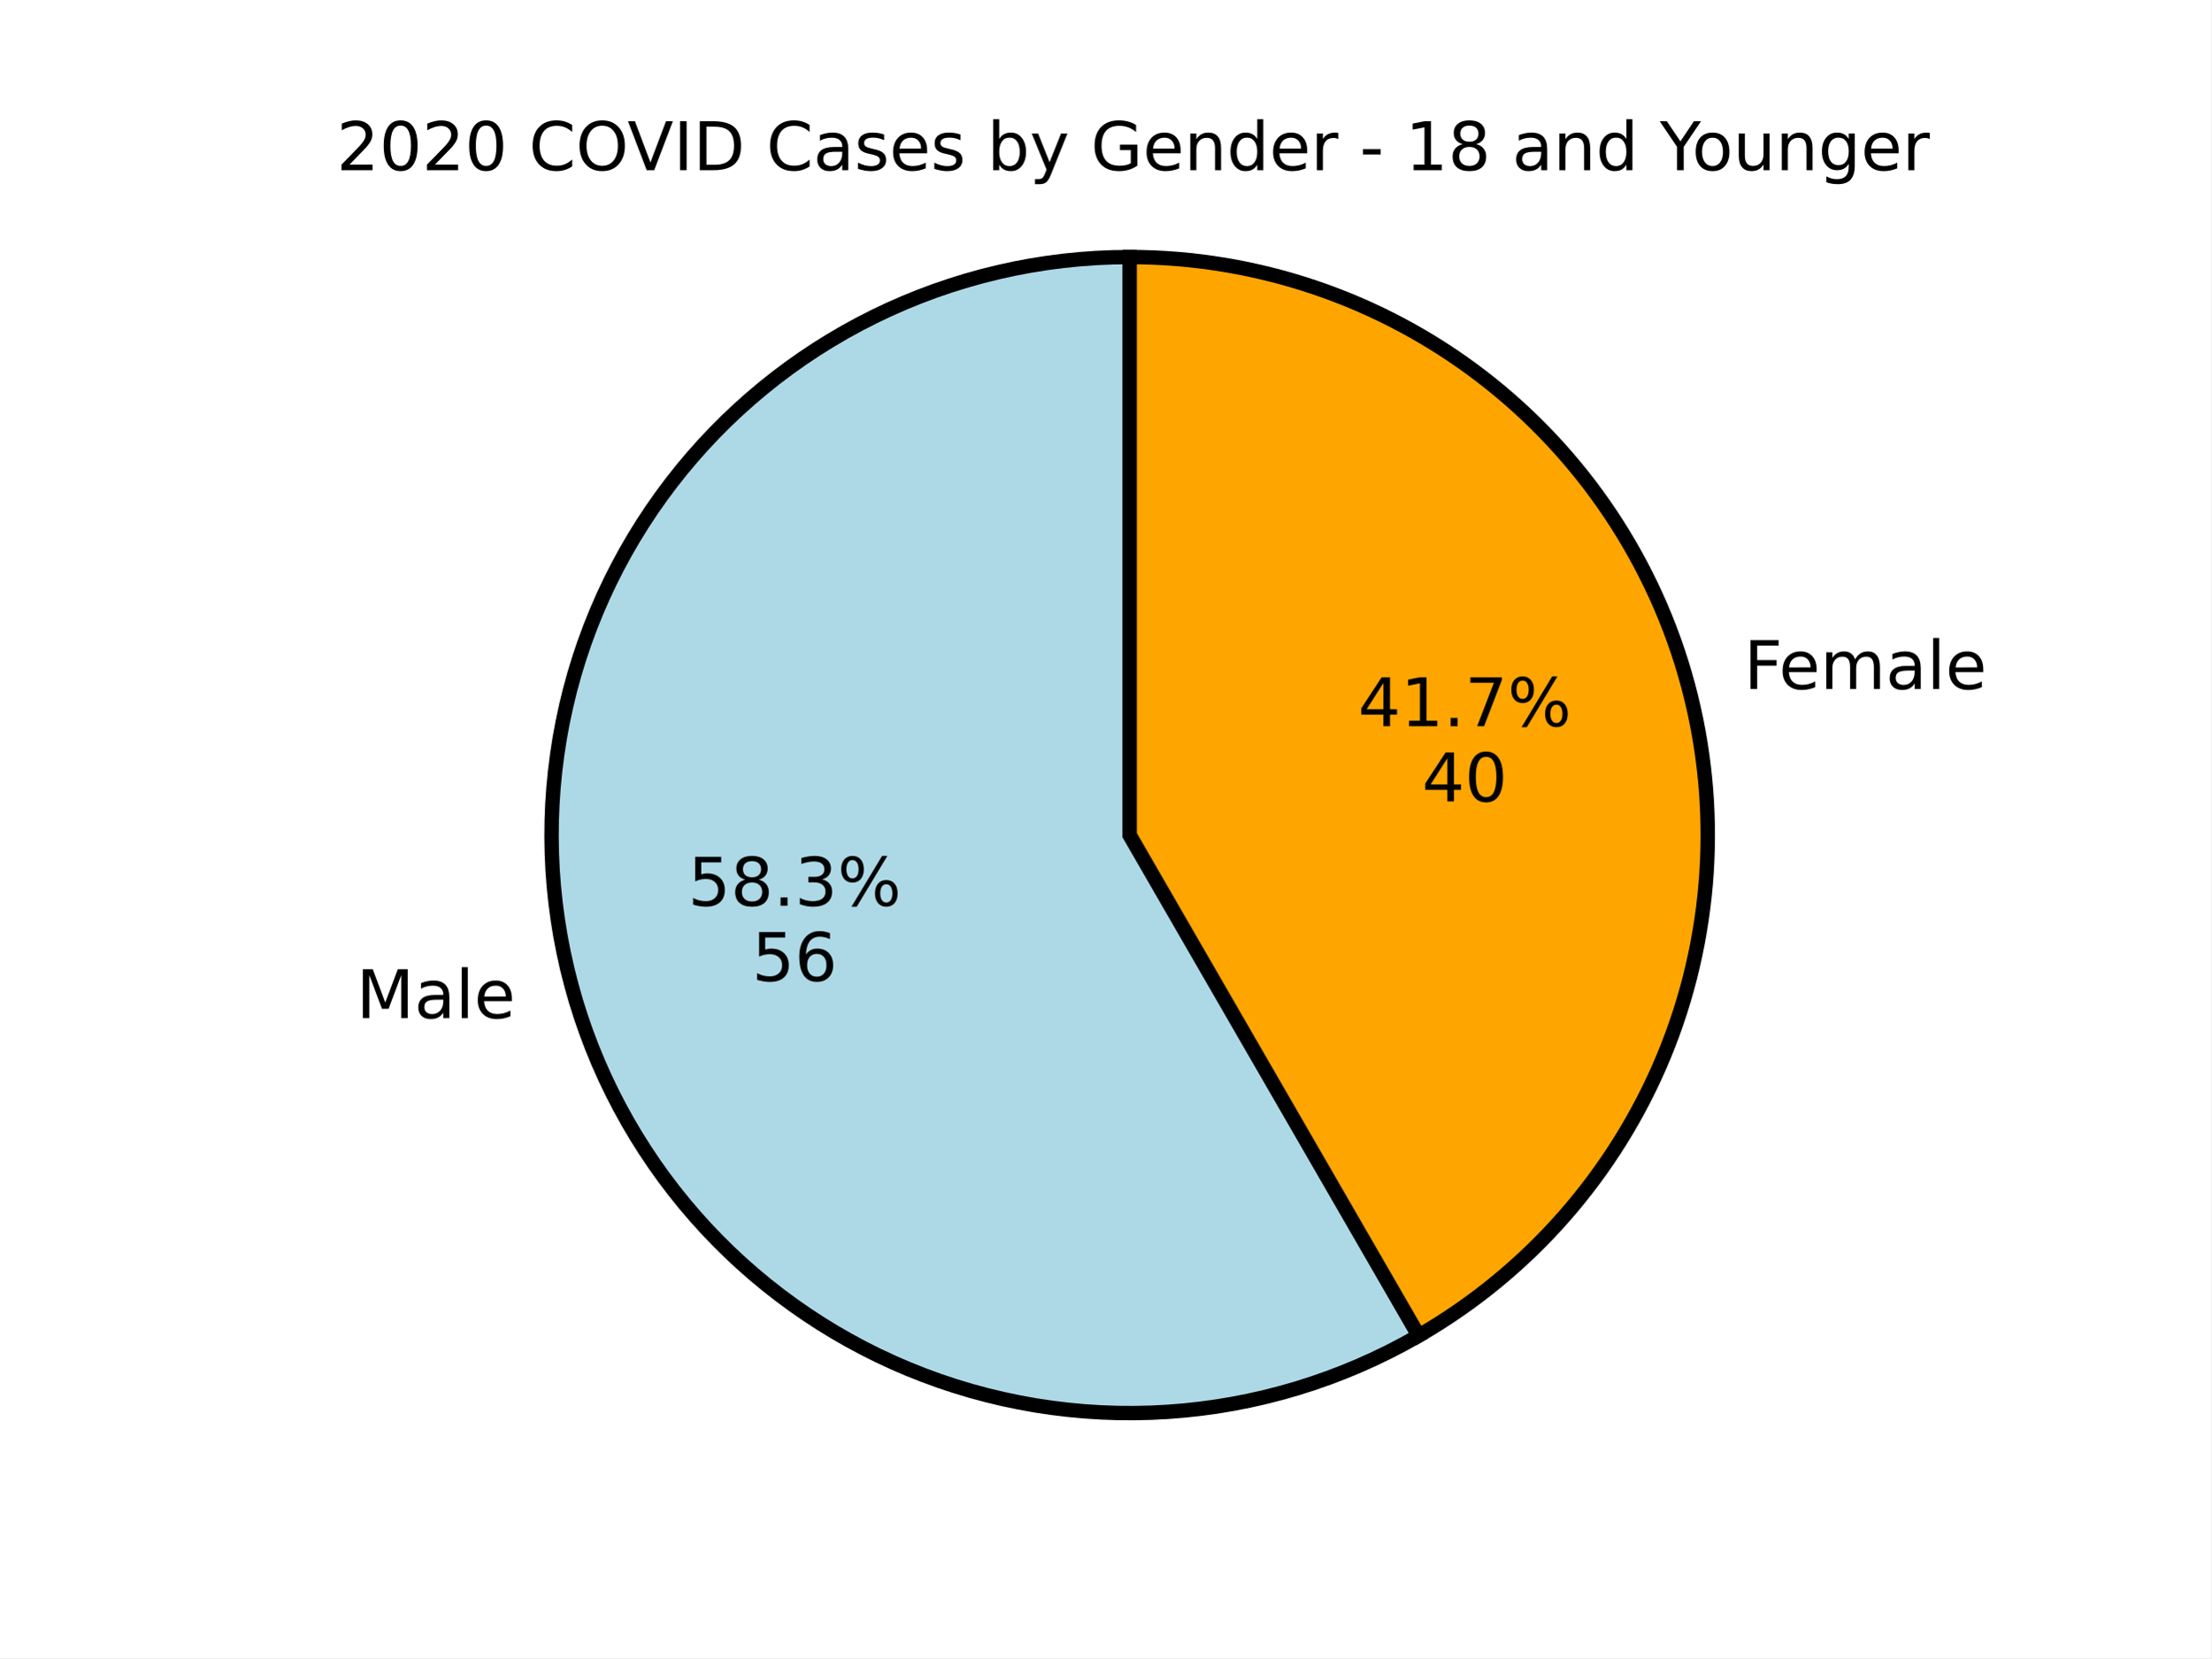
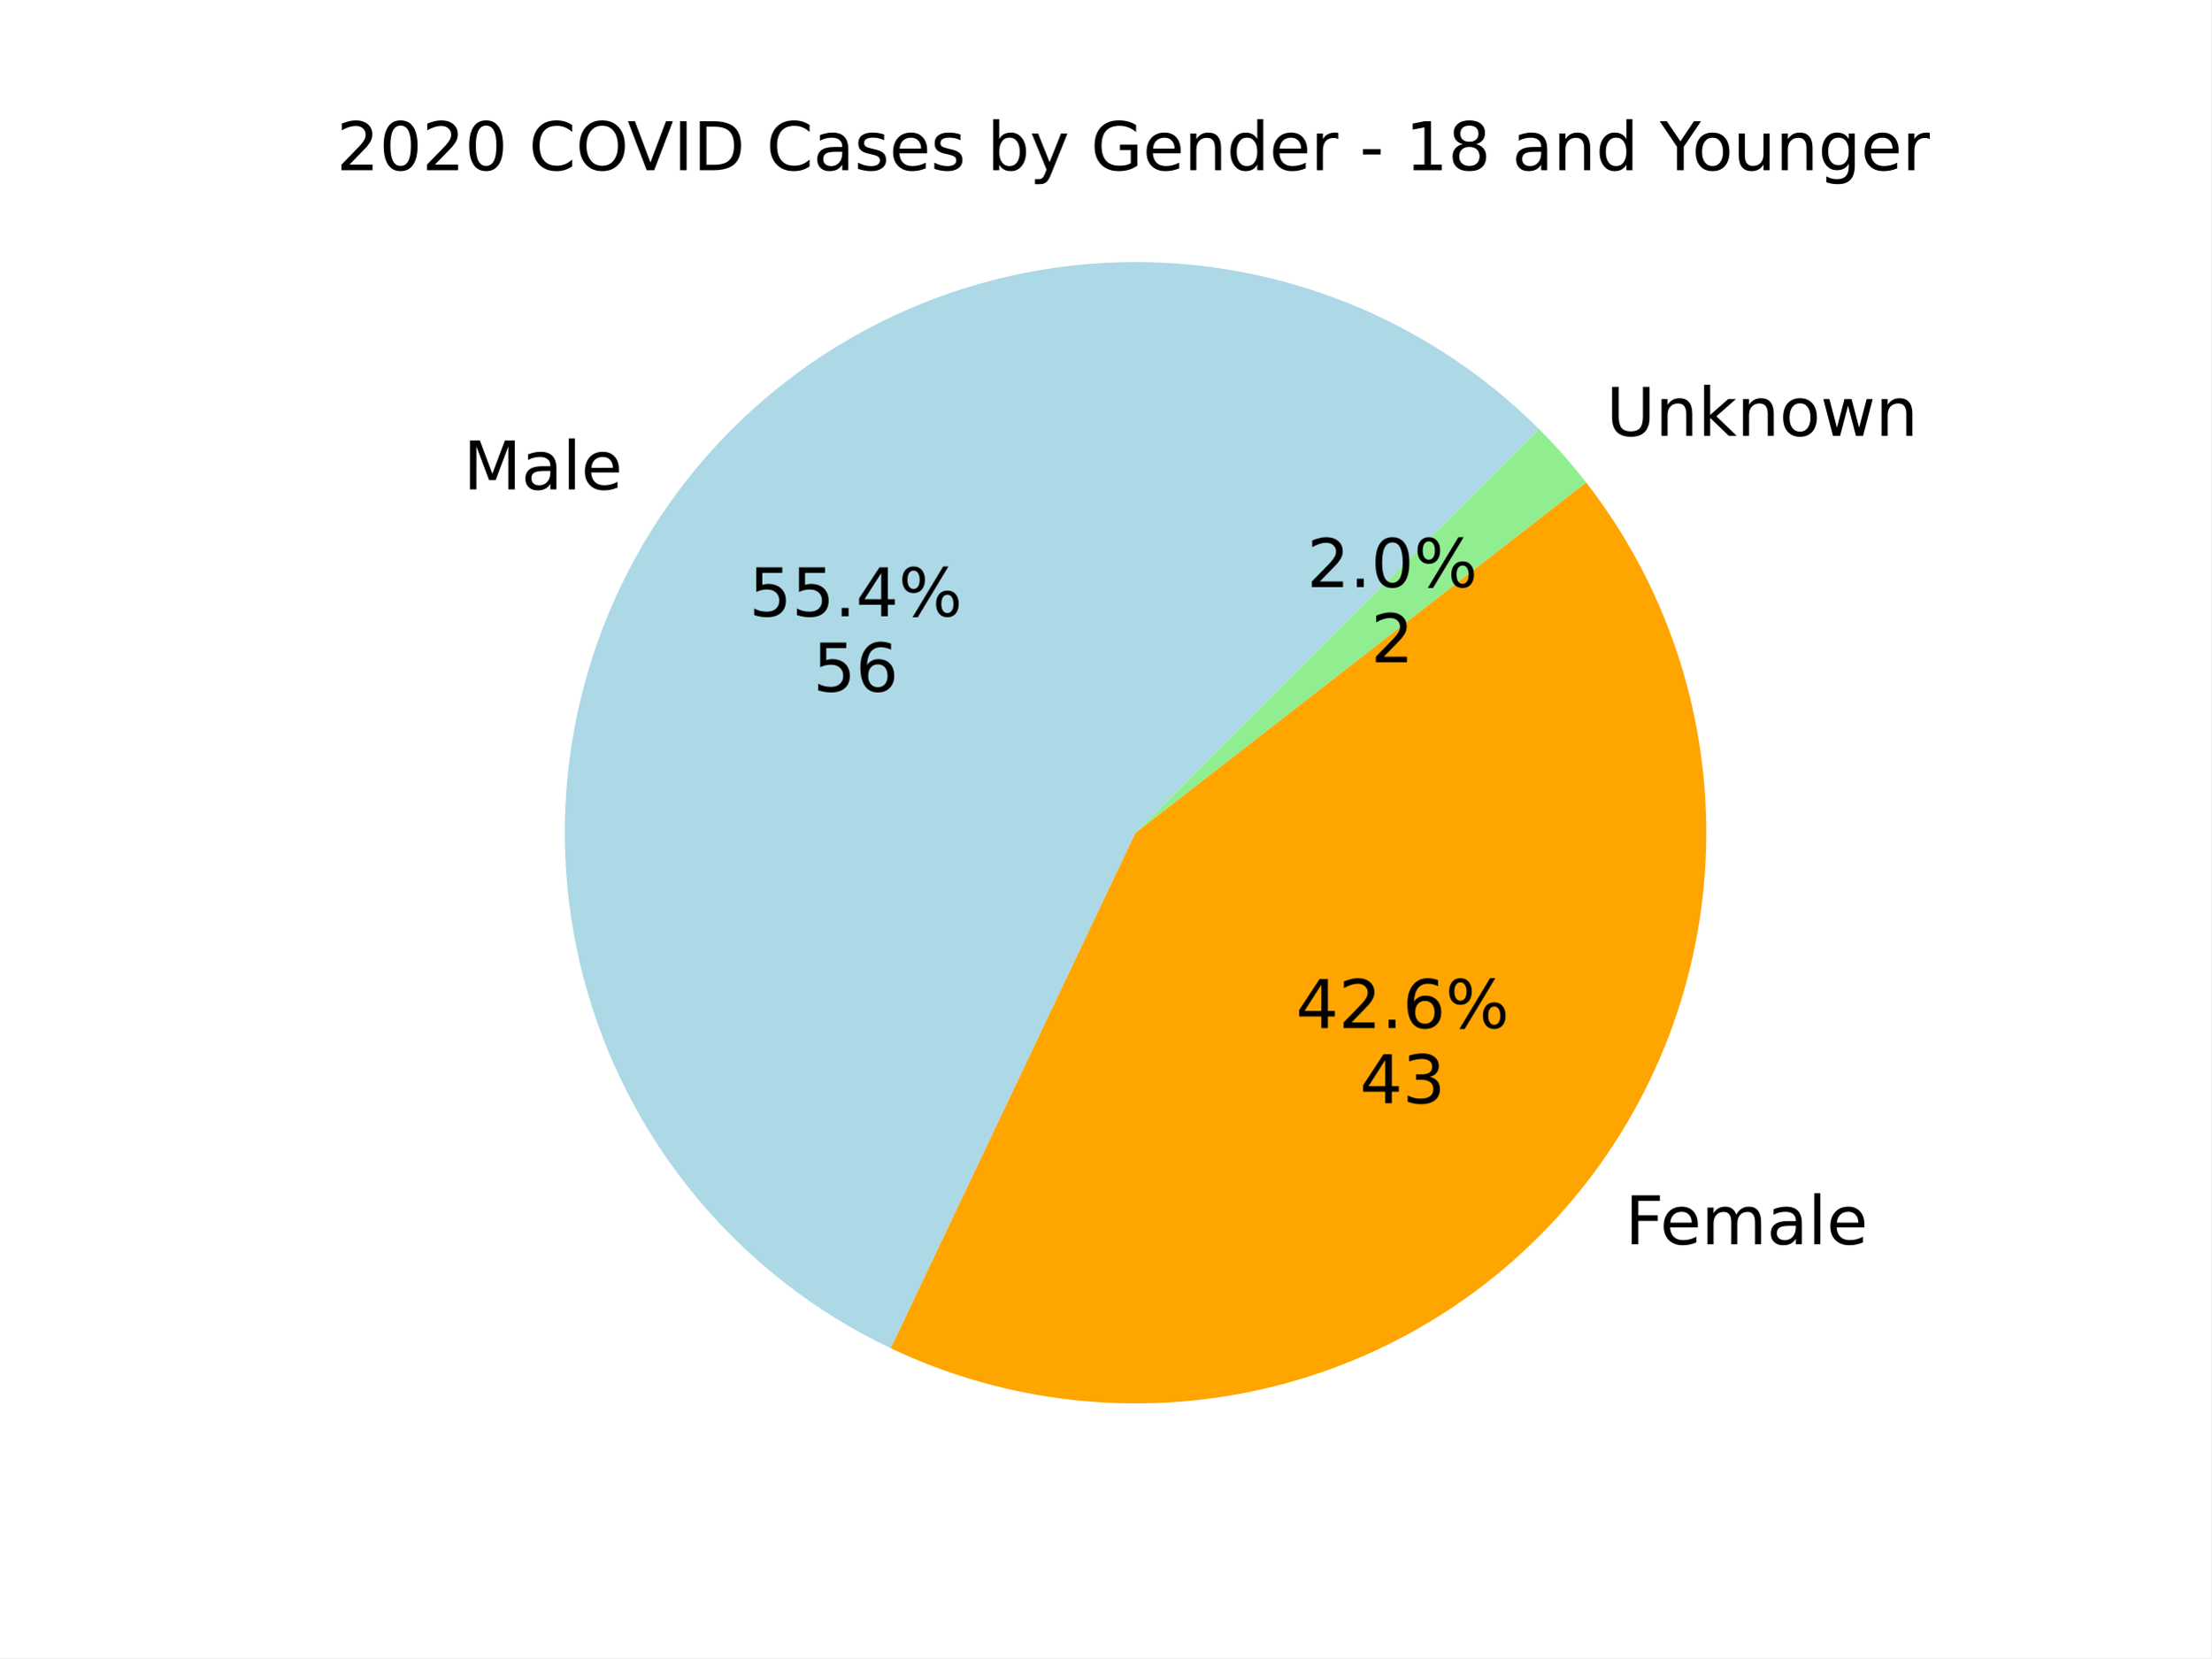
<svg xmlns="http://www.w3.org/2000/svg" xmlns:xlink="http://www.w3.org/1999/xlink" height="345.6pt" version="1.1" viewBox="0 0 460.8 345.6" width="460.8pt">
  <defs>
    <style type="text/css">*{stroke-linecap:butt;stroke-linejoin:round;}</style>
  </defs>
  <g id="figure_1">
    <g id="patch_1">
      <path d="M 0 345.6  L 460.8 345.6  L 460.8 0  L 0 0  z " style="fill:#ffffff;" />
    </g>
    <g id="axes_1">
      <g id="patch_2">
-         <path d="M 235.426 53.568  C 216.946 53.568 198.711 57.82 182.137 65.993  C 165.563 74.167 151.089 86.045 139.839 100.706  C 128.589 115.367 120.862 132.422 117.257 150.547  C 113.651 168.672 114.264 187.386 119.047 205.236  C 123.83 223.087 132.656 239.6 144.841 253.494  C 157.026 267.388 172.245 278.294 189.319 285.366  C 206.392 292.438 224.866 295.488 243.306 294.279  C 261.747 293.071 279.664 287.635 295.668 278.395  L 235.426 174.053  L 235.426 53.568  z " style="fill:#add8e6;stroke:#000000;stroke-linejoin:miter;stroke-width:3;" />
+         <path d="M 320.762 89.454  C 308.505 77.197 293.715 67.766 277.431 61.823  C 261.147 55.88 243.759 53.568 226.488 55.049  C 209.217 56.53 192.477 61.768 177.443 70.397  C 162.408 79.025 149.44 90.836 139.448 105.001  C 129.457 119.166 122.681 135.346 119.597 152.404  C 116.514 169.461 117.195 186.989 121.595 203.756  C 125.995 220.523 134.007 236.127 145.068 249.473  C 156.13 262.819 169.977 273.587 185.636 281.021  L 236.651 173.565  L 320.762 89.454  z " style="fill:#add8e6;" />
      </g>
      <g id="patch_3">
-         <path d="M 295.668 278.395  C 318.634 265.136 336.591 244.66 346.739 220.16  C 356.887 195.661 358.669 168.483 351.805 142.869  C 344.942 117.255 329.811 94.609 308.773 78.466  C 287.734 62.323 261.944 53.568 235.426 53.568  L 235.426 174.053  L 295.668 278.395  z " style="fill:#ffa500;stroke:#000000;stroke-linejoin:miter;stroke-width:3;" />
+         <path d="M 185.636 281.021  C 209.811 292.498 237.166 295.488 263.249 289.504  C 289.332 283.52 312.648 268.906 329.403 248.039  C 346.158 227.173 355.39 201.25 355.598 174.49  C 355.806 147.73 346.978 121.667 330.55 100.542  L 236.651 173.565  L 185.636 281.021  z " style="fill:#ffa500;" />
+       </g>
+       <g id="patch_4">
+         <path d="M 330.55 100.542  C 329.035 98.595 327.461 96.695 325.828 94.846  C 324.196 92.996 322.506 91.198 320.762 89.454  L 236.651 173.565  L 330.55 100.542  z " style="fill:#90ee90;" />
      </g>
      <g id="matplotlib.axis_1" />
      <g id="matplotlib.axis_2" />
      <g id="text_1">
-         <g transform="translate(74.24647 212.2179)scale(0.14 -0.14)">
+         <g transform="translate(96.56561 102.0079)scale(0.14 -0.14)">
          <defs>
            <path d="M 9.812 72.906  L 24.516 72.906  L 43.109 23.297  L 61.812 72.906  L 76.516 72.906  L 76.516 0  L 66.891 0  L 66.891 64.016  L 48.094 14.016  L 38.188 14.016  L 19.391 64.016  L 19.391 0  L 9.812 0  z " id="DejaVuSans-77" />
            <path d="M 34.281 27.484  Q 23.391 27.484 19.188 25  Q 14.984 22.516 14.984 16.5  Q 14.984 11.719 18.141 8.906  Q 21.297 6.109 26.703 6.109  Q 34.188 6.109 38.703 11.406  Q 43.219 16.703 43.219 25.484  L 43.219 27.484  z M 52.203 31.203  L 52.203 0  L 43.219 0  L 43.219 8.297  Q 40.141 3.328 35.547 0.953  Q 30.953 -1.422 24.312 -1.422  Q 15.922 -1.422 10.953 3.297  Q 6 8.016 6 15.922  Q 6 25.141 12.172 29.828  Q 18.359 34.516 30.609 34.516  L 43.219 34.516  L 43.219 35.406  Q 43.219 41.609 39.141 45  Q 35.062 48.391 27.688 48.391  Q 23 48.391 18.547 47.266  Q 14.109 46.141 10.016 43.891  L 10.016 52.203  Q 14.938 54.109 19.578 55.047  Q 24.219 56 28.609 56  Q 40.484 56 46.344 49.844  Q 52.203 43.703 52.203 31.203  z " id="DejaVuSans-97" />
            <path d="M 9.422 75.984  L 18.406 75.984  L 18.406 0  L 9.422 0  z " id="DejaVuSans-108" />
            <path d="M 56.203 29.594  L 56.203 25.203  L 14.891 25.203  Q 15.484 15.922 20.484 11.062  Q 25.484 6.203 34.422 6.203  Q 39.594 6.203 44.453 7.469  Q 49.312 8.734 54.109 11.281  L 54.109 2.781  Q 49.266 0.734 44.188 -0.344  Q 39.109 -1.422 33.891 -1.422  Q 20.797 -1.422 13.156 6.188  Q 5.516 13.812 5.516 26.812  Q 5.516 40.234 12.766 48.109  Q 20.016 56 32.328 56  Q 43.359 56 49.781 48.891  Q 56.203 41.797 56.203 29.594  z M 47.219 32.234  Q 47.125 39.594 43.094 43.984  Q 39.062 48.391 32.422 48.391  Q 24.906 48.391 20.391 44.141  Q 15.875 39.891 15.188 32.172  z " id="DejaVuSans-101" />
          </defs>
          <use xlink:href="#DejaVuSans-77" />
          <use x="86.279" xlink:href="#DejaVuSans-97" />
          <use x="147.559" xlink:href="#DejaVuSans-108" />
          <use x="175.342" xlink:href="#DejaVuSans-101" />
        </g>
      </g>
      <g id="text_2">
-         <g transform="translate(143.3616 188.7875)scale(0.14 -0.14)">
+         <g transform="translate(156.0924 128.4514)scale(0.14 -0.14)">
          <defs>
            <path d="M 10.797 72.906  L 49.516 72.906  L 49.516 64.594  L 19.828 64.594  L 19.828 46.734  Q 21.969 47.469 24.109 47.828  Q 26.266 48.188 28.422 48.188  Q 40.625 48.188 47.75 41.5  Q 54.891 34.812 54.891 23.391  Q 54.891 11.625 47.562 5.094  Q 40.234 -1.422 26.906 -1.422  Q 22.312 -1.422 17.547 -0.641  Q 12.797 0.141 7.719 1.703  L 7.719 11.625  Q 12.109 9.234 16.797 8.062  Q 21.484 6.891 26.703 6.891  Q 35.156 6.891 40.078 11.328  Q 45.016 15.766 45.016 23.391  Q 45.016 31 40.078 35.438  Q 35.156 39.891 26.703 39.891  Q 22.75 39.891 18.812 39.016  Q 14.891 38.141 10.797 36.281  z " id="DejaVuSans-53" />
-             <path d="M 31.781 34.625  Q 24.75 34.625 20.719 30.859  Q 16.703 27.094 16.703 20.516  Q 16.703 13.922 20.719 10.156  Q 24.75 6.391 31.781 6.391  Q 38.812 6.391 42.859 10.172  Q 46.922 13.969 46.922 20.516  Q 46.922 27.094 42.891 30.859  Q 38.875 34.625 31.781 34.625  z M 21.922 38.812  Q 15.578 40.375 12.031 44.719  Q 8.5 49.078 8.5 55.328  Q 8.5 64.062 14.719 69.141  Q 20.953 74.219 31.781 74.219  Q 42.672 74.219 48.875 69.141  Q 55.078 64.062 55.078 55.328  Q 55.078 49.078 51.531 44.719  Q 48 40.375 41.703 38.812  Q 48.828 37.156 52.797 32.312  Q 56.781 27.484 56.781 20.516  Q 56.781 9.906 50.312 4.234  Q 43.844 -1.422 31.781 -1.422  Q 19.734 -1.422 13.25 4.234  Q 6.781 9.906 6.781 20.516  Q 6.781 27.484 10.781 32.312  Q 14.797 37.156 21.922 38.812  z M 18.312 54.391  Q 18.312 48.734 21.844 45.562  Q 25.391 42.391 31.781 42.391  Q 38.141 42.391 41.719 45.562  Q 45.312 48.734 45.312 54.391  Q 45.312 60.062 41.719 63.234  Q 38.141 66.406 31.781 66.406  Q 25.391 66.406 21.844 63.234  Q 18.312 60.062 18.312 54.391  z " id="DejaVuSans-56" />
            <path d="M 10.688 12.406  L 21 12.406  L 21 0  L 10.688 0  z " id="DejaVuSans-46" />
-             <path d="M 40.578 39.312  Q 47.656 37.797 51.625 33  Q 55.609 28.219 55.609 21.188  Q 55.609 10.406 48.188 4.484  Q 40.766 -1.422 27.094 -1.422  Q 22.516 -1.422 17.656 -0.516  Q 12.797 0.391 7.625 2.203  L 7.625 11.719  Q 11.719 9.328 16.594 8.109  Q 21.484 6.891 26.812 6.891  Q 36.078 6.891 40.938 10.547  Q 45.797 14.203 45.797 21.188  Q 45.797 27.641 41.281 31.266  Q 36.766 34.906 28.719 34.906  L 20.219 34.906  L 20.219 43.016  L 29.109 43.016  Q 36.375 43.016 40.234 45.922  Q 44.094 48.828 44.094 54.297  Q 44.094 59.906 40.109 62.906  Q 36.141 65.922 28.719 65.922  Q 24.656 65.922 20.016 65.031  Q 15.375 64.156 9.812 62.312  L 9.812 71.094  Q 15.438 72.656 20.344 73.438  Q 25.25 74.219 29.594 74.219  Q 40.828 74.219 47.359 69.109  Q 53.906 64.016 53.906 55.328  Q 53.906 49.266 50.438 45.094  Q 46.969 40.922 40.578 39.312  z " id="DejaVuSans-51" />
+             <path d="M 37.797 64.312  L 12.891 25.391  L 37.797 25.391  z M 35.203 72.906  L 47.609 72.906  L 47.609 25.391  L 58.016 25.391  L 58.016 17.188  L 47.609 17.188  L 47.609 0  L 37.797 0  L 37.797 17.188  L 4.891 17.188  L 4.891 26.703  z " id="DejaVuSans-52" />
            <path d="M 72.703 32.078  Q 68.453 32.078 66.031 28.469  Q 63.625 24.859 63.625 18.406  Q 63.625 12.062 66.031 8.422  Q 68.453 4.781 72.703 4.781  Q 76.859 4.781 79.266 8.422  Q 81.688 12.062 81.688 18.406  Q 81.688 24.812 79.266 28.438  Q 76.859 32.078 72.703 32.078  z M 72.703 38.281  Q 80.422 38.281 84.953 32.906  Q 89.5 27.547 89.5 18.406  Q 89.5 9.281 84.938 3.922  Q 80.375 -1.422 72.703 -1.422  Q 64.891 -1.422 60.344 3.922  Q 55.812 9.281 55.812 18.406  Q 55.812 27.594 60.375 32.938  Q 64.938 38.281 72.703 38.281  z M 22.312 68.016  Q 18.109 68.016 15.688 64.375  Q 13.281 60.75 13.281 54.391  Q 13.281 47.953 15.672 44.328  Q 18.062 40.719 22.312 40.719  Q 26.562 40.719 28.969 44.328  Q 31.391 47.953 31.391 54.391  Q 31.391 60.688 28.953 64.344  Q 26.516 68.016 22.312 68.016  z M 66.406 74.219  L 74.219 74.219  L 28.609 -1.422  L 20.797 -1.422  z M 22.312 74.219  Q 30.031 74.219 34.609 68.875  Q 39.203 63.531 39.203 54.391  Q 39.203 45.172 34.641 39.844  Q 30.078 34.516 22.312 34.516  Q 14.547 34.516 10.031 39.859  Q 5.516 45.219 5.516 54.391  Q 5.516 63.484 10.047 68.844  Q 14.594 74.219 22.312 74.219  z " id="DejaVuSans-37" />
          </defs>
          <use xlink:href="#DejaVuSans-53" />
-           <use x="63.623" xlink:href="#DejaVuSans-56" />
+           <use x="63.623" xlink:href="#DejaVuSans-53" />
          <use x="127.246" xlink:href="#DejaVuSans-46" />
-           <use x="159.033" xlink:href="#DejaVuSans-51" />
+           <use x="159.033" xlink:href="#DejaVuSans-52" />
          <use x="222.656" xlink:href="#DejaVuSans-37" />
        </g>
-         <g transform="translate(156.6911 204.4645)scale(0.14 -0.14)">
+         <g transform="translate(169.4219 144.1283)scale(0.14 -0.14)">
          <defs>
            <path d="M 33.016 40.375  Q 26.375 40.375 22.484 35.828  Q 18.609 31.297 18.609 23.391  Q 18.609 15.531 22.484 10.953  Q 26.375 6.391 33.016 6.391  Q 39.656 6.391 43.531 10.953  Q 47.406 15.531 47.406 23.391  Q 47.406 31.297 43.531 35.828  Q 39.656 40.375 33.016 40.375  z M 52.594 71.297  L 52.594 62.312  Q 48.875 64.062 45.094 64.984  Q 41.312 65.922 37.594 65.922  Q 27.828 65.922 22.672 59.328  Q 17.531 52.734 16.797 39.406  Q 19.672 43.656 24.016 45.922  Q 28.375 48.188 33.594 48.188  Q 44.578 48.188 50.953 41.516  Q 57.328 34.859 57.328 23.391  Q 57.328 12.156 50.688 5.359  Q 44.047 -1.422 33.016 -1.422  Q 20.359 -1.422 13.672 8.266  Q 6.984 17.969 6.984 36.375  Q 6.984 53.656 15.188 63.938  Q 23.391 74.219 37.203 74.219  Q 40.922 74.219 44.703 73.484  Q 48.484 72.75 52.594 71.297  z " id="DejaVuSans-54" />
          </defs>
          <use xlink:href="#DejaVuSans-53" />
          <use x="63.623" xlink:href="#DejaVuSans-54" />
        </g>
      </g>
      <g id="text_3">
-         <g transform="translate(363.4433 143.6137)scale(0.14 -0.14)">
+         <g transform="translate(338.6781 259.3498)scale(0.14 -0.14)">
          <defs>
            <path d="M 9.812 72.906  L 51.703 72.906  L 51.703 64.594  L 19.672 64.594  L 19.672 43.109  L 48.578 43.109  L 48.578 34.812  L 19.672 34.812  L 19.672 0  L 9.812 0  z " id="DejaVuSans-70" />
            <path d="M 52 44.188  Q 55.375 50.25 60.062 53.125  Q 64.75 56 71.094 56  Q 79.641 56 84.281 50.016  Q 88.922 44.047 88.922 33.016  L 88.922 0  L 79.891 0  L 79.891 32.719  Q 79.891 40.578 77.094 44.375  Q 74.312 48.188 68.609 48.188  Q 61.625 48.188 57.562 43.547  Q 53.516 38.922 53.516 30.906  L 53.516 0  L 44.484 0  L 44.484 32.719  Q 44.484 40.625 41.703 44.406  Q 38.922 48.188 33.109 48.188  Q 26.219 48.188 22.156 43.531  Q 18.109 38.875 18.109 30.906  L 18.109 0  L 9.078 0  L 9.078 54.688  L 18.109 54.688  L 18.109 46.188  Q 21.188 51.219 25.484 53.609  Q 29.781 56 35.688 56  Q 41.656 56 45.828 52.969  Q 50 49.953 52 44.188  z " id="DejaVuSans-109" />
          </defs>
          <use xlink:href="#DejaVuSans-70" />
          <use x="52.02" xlink:href="#DejaVuSans-101" />
          <use x="113.543" xlink:href="#DejaVuSans-109" />
          <use x="210.955" xlink:href="#DejaVuSans-97" />
          <use x="272.234" xlink:href="#DejaVuSans-108" />
          <use x="300.018" xlink:href="#DejaVuSans-101" />
        </g>
      </g>
      <g id="text_4">
-         <g transform="translate(283.0167 151.3671)scale(0.14 -0.14)">
+         <g transform="translate(270.0651 214.2742)scale(0.14 -0.14)">
          <defs>
-             <path d="M 37.797 64.312  L 12.891 25.391  L 37.797 25.391  z M 35.203 72.906  L 47.609 72.906  L 47.609 25.391  L 58.016 25.391  L 58.016 17.188  L 47.609 17.188  L 47.609 0  L 37.797 0  L 37.797 17.188  L 4.891 17.188  L 4.891 26.703  z " id="DejaVuSans-52" />
-             <path d="M 12.406 8.297  L 28.516 8.297  L 28.516 63.922  L 10.984 60.406  L 10.984 69.391  L 28.422 72.906  L 38.281 72.906  L 38.281 8.297  L 54.391 8.297  L 54.391 0  L 12.406 0  z " id="DejaVuSans-49" />
-             <path d="M 8.203 72.906  L 55.078 72.906  L 55.078 68.703  L 28.609 0  L 18.312 0  L 43.219 64.594  L 8.203 64.594  z " id="DejaVuSans-55" />
+             <path d="M 19.188 8.297  L 53.609 8.297  L 53.609 0  L 7.328 0  L 7.328 8.297  Q 12.938 14.109 22.625 23.891  Q 32.328 33.688 34.812 36.531  Q 39.547 41.844 41.422 45.531  Q 43.312 49.219 43.312 52.781  Q 43.312 58.594 39.234 62.25  Q 35.156 65.922 28.609 65.922  Q 23.969 65.922 18.812 64.312  Q 13.672 62.703 7.812 59.422  L 7.812 69.391  Q 13.766 71.781 18.938 73  Q 24.125 74.219 28.422 74.219  Q 39.75 74.219 46.484 68.547  Q 53.219 62.891 53.219 53.422  Q 53.219 48.922 51.531 44.891  Q 49.859 40.875 45.406 35.406  Q 44.188 33.984 37.641 27.219  Q 31.109 20.453 19.188 8.297  z " id="DejaVuSans-50" />
          </defs>
          <use xlink:href="#DejaVuSans-52" />
-           <use x="63.623" xlink:href="#DejaVuSans-49" />
+           <use x="63.623" xlink:href="#DejaVuSans-50" />
          <use x="127.246" xlink:href="#DejaVuSans-46" />
-           <use x="159.033" xlink:href="#DejaVuSans-55" />
+           <use x="159.033" xlink:href="#DejaVuSans-54" />
          <use x="222.656" xlink:href="#DejaVuSans-37" />
        </g>
-         <g transform="translate(296.3462 167.044)scale(0.14 -0.14)">
+         <g transform="translate(283.3946 229.9512)scale(0.14 -0.14)">
+           <defs>
+             <path d="M 40.578 39.312  Q 47.656 37.797 51.625 33  Q 55.609 28.219 55.609 21.188  Q 55.609 10.406 48.188 4.484  Q 40.766 -1.422 27.094 -1.422  Q 22.516 -1.422 17.656 -0.516  Q 12.797 0.391 7.625 2.203  L 7.625 11.719  Q 11.719 9.328 16.594 8.109  Q 21.484 6.891 26.812 6.891  Q 36.078 6.891 40.938 10.547  Q 45.797 14.203 45.797 21.188  Q 45.797 27.641 41.281 31.266  Q 36.766 34.906 28.719 34.906  L 20.219 34.906  L 20.219 43.016  L 29.109 43.016  Q 36.375 43.016 40.234 45.922  Q 44.094 48.828 44.094 54.297  Q 44.094 59.906 40.109 62.906  Q 36.141 65.922 28.719 65.922  Q 24.656 65.922 20.016 65.031  Q 15.375 64.156 9.812 62.312  L 9.812 71.094  Q 15.438 72.656 20.344 73.438  Q 25.25 74.219 29.594 74.219  Q 40.828 74.219 47.359 69.109  Q 53.906 64.016 53.906 55.328  Q 53.906 49.266 50.438 45.094  Q 46.969 40.922 40.578 39.312  z " id="DejaVuSans-51" />
+           </defs>
+           <use xlink:href="#DejaVuSans-52" />
+           <use x="63.623" xlink:href="#DejaVuSans-51" />
+         </g>
+       </g>
+       <g id="text_5">
+         <g transform="translate(334.7462 90.83704)scale(0.14 -0.14)">
+           <defs>
+             <path d="M 8.688 72.906  L 18.609 72.906  L 18.609 28.609  Q 18.609 16.891 22.844 11.734  Q 27.094 6.594 36.625 6.594  Q 46.094 6.594 50.344 11.734  Q 54.594 16.891 54.594 28.609  L 54.594 72.906  L 64.5 72.906  L 64.5 27.391  Q 64.5 13.141 57.438 5.859  Q 50.391 -1.422 36.625 -1.422  Q 22.797 -1.422 15.734 5.859  Q 8.688 13.141 8.688 27.391  z " id="DejaVuSans-85" />
+             <path d="M 54.891 33.016  L 54.891 0  L 45.906 0  L 45.906 32.719  Q 45.906 40.484 42.875 44.328  Q 39.844 48.188 33.797 48.188  Q 26.516 48.188 22.312 43.547  Q 18.109 38.922 18.109 30.906  L 18.109 0  L 9.078 0  L 9.078 54.688  L 18.109 54.688  L 18.109 46.188  Q 21.344 51.125 25.703 53.562  Q 30.078 56 35.797 56  Q 45.219 56 50.047 50.172  Q 54.891 44.344 54.891 33.016  z " id="DejaVuSans-110" />
+             <path d="M 9.078 75.984  L 18.109 75.984  L 18.109 31.109  L 44.922 54.688  L 56.391 54.688  L 27.391 29.109  L 57.625 0  L 45.906 0  L 18.109 26.703  L 18.109 0  L 9.078 0  z " id="DejaVuSans-107" />
+             <path d="M 30.609 48.391  Q 23.391 48.391 19.188 42.75  Q 14.984 37.109 14.984 27.297  Q 14.984 17.484 19.156 11.844  Q 23.344 6.203 30.609 6.203  Q 37.797 6.203 41.984 11.859  Q 46.188 17.531 46.188 27.297  Q 46.188 37.016 41.984 42.703  Q 37.797 48.391 30.609 48.391  z M 30.609 56  Q 42.328 56 49.016 48.375  Q 55.719 40.766 55.719 27.297  Q 55.719 13.875 49.016 6.219  Q 42.328 -1.422 30.609 -1.422  Q 18.844 -1.422 12.172 6.219  Q 5.516 13.875 5.516 27.297  Q 5.516 40.766 12.172 48.375  Q 18.844 56 30.609 56  z " id="DejaVuSans-111" />
+             <path d="M 4.203 54.688  L 13.188 54.688  L 24.422 12.016  L 35.594 54.688  L 46.188 54.688  L 57.422 12.016  L 68.609 54.688  L 77.594 54.688  L 63.281 0  L 52.688 0  L 40.922 44.828  L 29.109 0  L 18.5 0  z " id="DejaVuSans-119" />
+           </defs>
+           <use xlink:href="#DejaVuSans-85" />
+           <use x="73.193" xlink:href="#DejaVuSans-110" />
+           <use x="136.572" xlink:href="#DejaVuSans-107" />
+           <use x="194.482" xlink:href="#DejaVuSans-110" />
+           <use x="257.861" xlink:href="#DejaVuSans-111" />
+           <use x="319.043" xlink:href="#DejaVuSans-119" />
+           <use x="400.83" xlink:href="#DejaVuSans-110" />
+         </g>
+       </g>
+       <g id="text_6">
+         <g transform="translate(272.3741 122.3582)scale(0.14 -0.14)">
          <defs>
            <path d="M 31.781 66.406  Q 24.172 66.406 20.328 58.906  Q 16.5 51.422 16.5 36.375  Q 16.5 21.391 20.328 13.891  Q 24.172 6.391 31.781 6.391  Q 39.453 6.391 43.281 13.891  Q 47.125 21.391 47.125 36.375  Q 47.125 51.422 43.281 58.906  Q 39.453 66.406 31.781 66.406  z M 31.781 74.219  Q 44.047 74.219 50.516 64.516  Q 56.984 54.828 56.984 36.375  Q 56.984 17.969 50.516 8.266  Q 44.047 -1.422 31.781 -1.422  Q 19.531 -1.422 13.062 8.266  Q 6.594 17.969 6.594 36.375  Q 6.594 54.828 13.062 64.516  Q 19.531 74.219 31.781 74.219  z " id="DejaVuSans-48" />
          </defs>
-           <use xlink:href="#DejaVuSans-52" />
-           <use x="63.623" xlink:href="#DejaVuSans-48" />
+           <use xlink:href="#DejaVuSans-50" />
+           <use x="63.623" xlink:href="#DejaVuSans-46" />
+           <use x="95.41" xlink:href="#DejaVuSans-48" />
+           <use x="159.033" xlink:href="#DejaVuSans-37" />
+         </g>
+         <g transform="translate(285.7037 138.0351)scale(0.14 -0.14)">
+           <use xlink:href="#DejaVuSans-50" />
        </g>
      </g>
-       <g id="text_5">
+       <g id="text_7">
        <g transform="translate(70.13203 35.472)scale(0.14 -0.14)">
          <defs>
-             <path d="M 19.188 8.297  L 53.609 8.297  L 53.609 0  L 7.328 0  L 7.328 8.297  Q 12.938 14.109 22.625 23.891  Q 32.328 33.688 34.812 36.531  Q 39.547 41.844 41.422 45.531  Q 43.312 49.219 43.312 52.781  Q 43.312 58.594 39.234 62.25  Q 35.156 65.922 28.609 65.922  Q 23.969 65.922 18.812 64.312  Q 13.672 62.703 7.812 59.422  L 7.812 69.391  Q 13.766 71.781 18.938 73  Q 24.125 74.219 28.422 74.219  Q 39.75 74.219 46.484 68.547  Q 53.219 62.891 53.219 53.422  Q 53.219 48.922 51.531 44.891  Q 49.859 40.875 45.406 35.406  Q 44.188 33.984 37.641 27.219  Q 31.109 20.453 19.188 8.297  z " id="DejaVuSans-50" />
            <path id="DejaVuSans-32" />
            <path d="M 64.406 67.281  L 64.406 56.891  Q 59.422 61.531 53.781 63.812  Q 48.141 66.109 41.797 66.109  Q 29.297 66.109 22.656 58.469  Q 16.016 50.828 16.016 36.375  Q 16.016 21.969 22.656 14.328  Q 29.297 6.688 41.797 6.688  Q 48.141 6.688 53.781 8.984  Q 59.422 11.281 64.406 15.922  L 64.406 5.609  Q 59.234 2.094 53.438 0.328  Q 47.656 -1.422 41.219 -1.422  Q 24.656 -1.422 15.125 8.703  Q 5.609 18.844 5.609 36.375  Q 5.609 53.953 15.125 64.078  Q 24.656 74.219 41.219 74.219  Q 47.75 74.219 53.531 72.484  Q 59.328 70.75 64.406 67.281  z " id="DejaVuSans-67" />
            <path d="M 39.406 66.219  Q 28.656 66.219 22.328 58.203  Q 16.016 50.203 16.016 36.375  Q 16.016 22.609 22.328 14.594  Q 28.656 6.594 39.406 6.594  Q 50.141 6.594 56.422 14.594  Q 62.703 22.609 62.703 36.375  Q 62.703 50.203 56.422 58.203  Q 50.141 66.219 39.406 66.219  z M 39.406 74.219  Q 54.734 74.219 63.906 63.938  Q 73.094 53.656 73.094 36.375  Q 73.094 19.141 63.906 8.859  Q 54.734 -1.422 39.406 -1.422  Q 24.031 -1.422 14.812 8.828  Q 5.609 19.094 5.609 36.375  Q 5.609 53.656 14.812 63.938  Q 24.031 74.219 39.406 74.219  z " id="DejaVuSans-79" />
            <path d="M 28.609 0  L 0.781 72.906  L 11.078 72.906  L 34.188 11.531  L 57.328 72.906  L 67.578 72.906  L 39.797 0  z " id="DejaVuSans-86" />
            <path d="M 9.812 72.906  L 19.672 72.906  L 19.672 0  L 9.812 0  z " id="DejaVuSans-73" />
            <path d="M 19.672 64.797  L 19.672 8.109  L 31.594 8.109  Q 46.688 8.109 53.688 14.938  Q 60.688 21.781 60.688 36.531  Q 60.688 51.172 53.688 57.984  Q 46.688 64.797 31.594 64.797  z M 9.812 72.906  L 30.078 72.906  Q 51.266 72.906 61.172 64.094  Q 71.094 55.281 71.094 36.531  Q 71.094 17.672 61.125 8.828  Q 51.172 0 30.078 0  L 9.812 0  z " id="DejaVuSans-68" />
            <path d="M 44.281 53.078  L 44.281 44.578  Q 40.484 46.531 36.375 47.5  Q 32.281 48.484 27.875 48.484  Q 21.188 48.484 17.844 46.438  Q 14.5 44.391 14.5 40.281  Q 14.5 37.156 16.891 35.375  Q 19.281 33.594 26.516 31.984  L 29.594 31.297  Q 39.156 29.25 43.188 25.516  Q 47.219 21.781 47.219 15.094  Q 47.219 7.469 41.188 3.016  Q 35.156 -1.422 24.609 -1.422  Q 20.219 -1.422 15.453 -0.562  Q 10.688 0.297 5.422 2  L 5.422 11.281  Q 10.406 8.688 15.234 7.391  Q 20.062 6.109 24.812 6.109  Q 31.156 6.109 34.562 8.281  Q 37.984 10.453 37.984 14.406  Q 37.984 18.062 35.516 20.016  Q 33.062 21.969 24.703 23.781  L 21.578 24.516  Q 13.234 26.266 9.516 29.906  Q 5.812 33.547 5.812 39.891  Q 5.812 47.609 11.281 51.797  Q 16.75 56 26.812 56  Q 31.781 56 36.172 55.266  Q 40.578 54.547 44.281 53.078  z " id="DejaVuSans-115" />
            <path d="M 48.688 27.297  Q 48.688 37.203 44.609 42.844  Q 40.531 48.484 33.406 48.484  Q 26.266 48.484 22.188 42.844  Q 18.109 37.203 18.109 27.297  Q 18.109 17.391 22.188 11.75  Q 26.266 6.109 33.406 6.109  Q 40.531 6.109 44.609 11.75  Q 48.688 17.391 48.688 27.297  z M 18.109 46.391  Q 20.953 51.266 25.266 53.625  Q 29.594 56 35.594 56  Q 45.562 56 51.781 48.094  Q 58.016 40.188 58.016 27.297  Q 58.016 14.406 51.781 6.484  Q 45.562 -1.422 35.594 -1.422  Q 29.594 -1.422 25.266 0.953  Q 20.953 3.328 18.109 8.203  L 18.109 0  L 9.078 0  L 9.078 75.984  L 18.109 75.984  z " id="DejaVuSans-98" />
            <path d="M 32.172 -5.078  Q 28.375 -14.844 24.75 -17.812  Q 21.141 -20.797 15.094 -20.797  L 7.906 -20.797  L 7.906 -13.281  L 13.188 -13.281  Q 16.891 -13.281 18.938 -11.516  Q 21 -9.766 23.484 -3.219  L 25.094 0.875  L 2.984 54.688  L 12.5 54.688  L 29.594 11.922  L 46.688 54.688  L 56.203 54.688  z " id="DejaVuSans-121" />
            <path d="M 59.516 10.406  L 59.516 29.984  L 43.406 29.984  L 43.406 38.094  L 69.281 38.094  L 69.281 6.781  Q 63.578 2.734 56.688 0.656  Q 49.812 -1.422 42 -1.422  Q 24.906 -1.422 15.25 8.562  Q 5.609 18.562 5.609 36.375  Q 5.609 54.25 15.25 64.234  Q 24.906 74.219 42 74.219  Q 49.125 74.219 55.547 72.453  Q 61.969 70.703 67.391 67.281  L 67.391 56.781  Q 61.922 61.422 55.766 63.766  Q 49.609 66.109 42.828 66.109  Q 29.438 66.109 22.719 58.641  Q 16.016 51.172 16.016 36.375  Q 16.016 21.625 22.719 14.156  Q 29.438 6.688 42.828 6.688  Q 48.047 6.688 52.141 7.594  Q 56.25 8.5 59.516 10.406  z " id="DejaVuSans-71" />
-             <path d="M 54.891 33.016  L 54.891 0  L 45.906 0  L 45.906 32.719  Q 45.906 40.484 42.875 44.328  Q 39.844 48.188 33.797 48.188  Q 26.516 48.188 22.312 43.547  Q 18.109 38.922 18.109 30.906  L 18.109 0  L 9.078 0  L 9.078 54.688  L 18.109 54.688  L 18.109 46.188  Q 21.344 51.125 25.703 53.562  Q 30.078 56 35.797 56  Q 45.219 56 50.047 50.172  Q 54.891 44.344 54.891 33.016  z " id="DejaVuSans-110" />
            <path d="M 45.406 46.391  L 45.406 75.984  L 54.391 75.984  L 54.391 0  L 45.406 0  L 45.406 8.203  Q 42.578 3.328 38.25 0.953  Q 33.938 -1.422 27.875 -1.422  Q 17.969 -1.422 11.734 6.484  Q 5.516 14.406 5.516 27.297  Q 5.516 40.188 11.734 48.094  Q 17.969 56 27.875 56  Q 33.938 56 38.25 53.625  Q 42.578 51.266 45.406 46.391  z M 14.797 27.297  Q 14.797 17.391 18.875 11.75  Q 22.953 6.109 30.078 6.109  Q 37.203 6.109 41.297 11.75  Q 45.406 17.391 45.406 27.297  Q 45.406 37.203 41.297 42.844  Q 37.203 48.484 30.078 48.484  Q 22.953 48.484 18.875 42.844  Q 14.797 37.203 14.797 27.297  z " id="DejaVuSans-100" />
            <path d="M 41.109 46.297  Q 39.594 47.172 37.812 47.578  Q 36.031 48 33.891 48  Q 26.266 48 22.188 43.047  Q 18.109 38.094 18.109 28.812  L 18.109 0  L 9.078 0  L 9.078 54.688  L 18.109 54.688  L 18.109 46.188  Q 20.953 51.172 25.484 53.578  Q 30.031 56 36.531 56  Q 37.453 56 38.578 55.875  Q 39.703 55.766 41.062 55.516  z " id="DejaVuSans-114" />
            <path d="M 4.891 31.391  L 31.203 31.391  L 31.203 23.391  L 4.891 23.391  z " id="DejaVuSans-45" />
+             <path d="M 12.406 8.297  L 28.516 8.297  L 28.516 63.922  L 10.984 60.406  L 10.984 69.391  L 28.422 72.906  L 38.281 72.906  L 38.281 8.297  L 54.391 8.297  L 54.391 0  L 12.406 0  z " id="DejaVuSans-49" />
+             <path d="M 31.781 34.625  Q 24.75 34.625 20.719 30.859  Q 16.703 27.094 16.703 20.516  Q 16.703 13.922 20.719 10.156  Q 24.75 6.391 31.781 6.391  Q 38.812 6.391 42.859 10.172  Q 46.922 13.969 46.922 20.516  Q 46.922 27.094 42.891 30.859  Q 38.875 34.625 31.781 34.625  z M 21.922 38.812  Q 15.578 40.375 12.031 44.719  Q 8.5 49.078 8.5 55.328  Q 8.5 64.062 14.719 69.141  Q 20.953 74.219 31.781 74.219  Q 42.672 74.219 48.875 69.141  Q 55.078 64.062 55.078 55.328  Q 55.078 49.078 51.531 44.719  Q 48 40.375 41.703 38.812  Q 48.828 37.156 52.797 32.312  Q 56.781 27.484 56.781 20.516  Q 56.781 9.906 50.312 4.234  Q 43.844 -1.422 31.781 -1.422  Q 19.734 -1.422 13.25 4.234  Q 6.781 9.906 6.781 20.516  Q 6.781 27.484 10.781 32.312  Q 14.797 37.156 21.922 38.812  z M 18.312 54.391  Q 18.312 48.734 21.844 45.562  Q 25.391 42.391 31.781 42.391  Q 38.141 42.391 41.719 45.562  Q 45.312 48.734 45.312 54.391  Q 45.312 60.062 41.719 63.234  Q 38.141 66.406 31.781 66.406  Q 25.391 66.406 21.844 63.234  Q 18.312 60.062 18.312 54.391  z " id="DejaVuSans-56" />
            <path d="M -0.203 72.906  L 10.406 72.906  L 30.609 42.922  L 50.688 72.906  L 61.281 72.906  L 35.5 34.719  L 35.5 0  L 25.594 0  L 25.594 34.719  z " id="DejaVuSans-89" />
-             <path d="M 30.609 48.391  Q 23.391 48.391 19.188 42.75  Q 14.984 37.109 14.984 27.297  Q 14.984 17.484 19.156 11.844  Q 23.344 6.203 30.609 6.203  Q 37.797 6.203 41.984 11.859  Q 46.188 17.531 46.188 27.297  Q 46.188 37.016 41.984 42.703  Q 37.797 48.391 30.609 48.391  z M 30.609 56  Q 42.328 56 49.016 48.375  Q 55.719 40.766 55.719 27.297  Q 55.719 13.875 49.016 6.219  Q 42.328 -1.422 30.609 -1.422  Q 18.844 -1.422 12.172 6.219  Q 5.516 13.875 5.516 27.297  Q 5.516 40.766 12.172 48.375  Q 18.844 56 30.609 56  z " id="DejaVuSans-111" />
            <path d="M 8.5 21.578  L 8.5 54.688  L 17.484 54.688  L 17.484 21.922  Q 17.484 14.156 20.5 10.266  Q 23.531 6.391 29.594 6.391  Q 36.859 6.391 41.078 11.031  Q 45.312 15.672 45.312 23.688  L 45.312 54.688  L 54.297 54.688  L 54.297 0  L 45.312 0  L 45.312 8.406  Q 42.047 3.422 37.719 1  Q 33.406 -1.422 27.688 -1.422  Q 18.266 -1.422 13.375 4.438  Q 8.5 10.297 8.5 21.578  z M 31.109 56  z " id="DejaVuSans-117" />
            <path d="M 45.406 27.984  Q 45.406 37.75 41.375 43.109  Q 37.359 48.484 30.078 48.484  Q 22.859 48.484 18.828 43.109  Q 14.797 37.75 14.797 27.984  Q 14.797 18.266 18.828 12.891  Q 22.859 7.516 30.078 7.516  Q 37.359 7.516 41.375 12.891  Q 45.406 18.266 45.406 27.984  z M 54.391 6.781  Q 54.391 -7.172 48.188 -13.984  Q 42 -20.797 29.203 -20.797  Q 24.469 -20.797 20.266 -20.094  Q 16.062 -19.391 12.109 -17.922  L 12.109 -9.188  Q 16.062 -11.328 19.922 -12.344  Q 23.781 -13.375 27.781 -13.375  Q 36.625 -13.375 41.016 -8.766  Q 45.406 -4.156 45.406 5.172  L 45.406 9.625  Q 42.625 4.781 38.281 2.391  Q 33.938 0 27.875 0  Q 17.828 0 11.672 7.656  Q 5.516 15.328 5.516 27.984  Q 5.516 40.672 11.672 48.328  Q 17.828 56 27.875 56  Q 33.938 56 38.281 53.609  Q 42.625 51.219 45.406 46.391  L 45.406 54.688  L 54.391 54.688  z " id="DejaVuSans-103" />
          </defs>
          <use xlink:href="#DejaVuSans-50" />
          <use x="63.623" xlink:href="#DejaVuSans-48" />
          <use x="127.246" xlink:href="#DejaVuSans-50" />
          <use x="190.869" xlink:href="#DejaVuSans-48" />
          <use x="254.492" xlink:href="#DejaVuSans-32" />
          <use x="286.279" xlink:href="#DejaVuSans-67" />
          <use x="356.104" xlink:href="#DejaVuSans-79" />
          <use x="433.064" xlink:href="#DejaVuSans-86" />
          <use x="501.473" xlink:href="#DejaVuSans-73" />
          <use x="530.965" xlink:href="#DejaVuSans-68" />
          <use x="607.967" xlink:href="#DejaVuSans-32" />
          <use x="639.754" xlink:href="#DejaVuSans-67" />
          <use x="709.578" xlink:href="#DejaVuSans-97" />
          <use x="770.857" xlink:href="#DejaVuSans-115" />
          <use x="822.957" xlink:href="#DejaVuSans-101" />
          <use x="884.48" xlink:href="#DejaVuSans-115" />
          <use x="936.58" xlink:href="#DejaVuSans-32" />
          <use x="968.367" xlink:href="#DejaVuSans-98" />
          <use x="1031.844" xlink:href="#DejaVuSans-121" />
          <use x="1091.023" xlink:href="#DejaVuSans-32" />
          <use x="1122.811" xlink:href="#DejaVuSans-71" />
          <use x="1200.301" xlink:href="#DejaVuSans-101" />
          <use x="1261.824" xlink:href="#DejaVuSans-110" />
          <use x="1325.203" xlink:href="#DejaVuSans-100" />
          <use x="1388.68" xlink:href="#DejaVuSans-101" />
          <use x="1450.203" xlink:href="#DejaVuSans-114" />
          <use x="1491.316" xlink:href="#DejaVuSans-32" />
          <use x="1523.104" xlink:href="#DejaVuSans-45" />
          <use x="1559.188" xlink:href="#DejaVuSans-32" />
          <use x="1590.975" xlink:href="#DejaVuSans-49" />
          <use x="1654.598" xlink:href="#DejaVuSans-56" />
          <use x="1718.221" xlink:href="#DejaVuSans-32" />
          <use x="1750.008" xlink:href="#DejaVuSans-97" />
          <use x="1811.287" xlink:href="#DejaVuSans-110" />
          <use x="1874.666" xlink:href="#DejaVuSans-100" />
          <use x="1938.143" xlink:href="#DejaVuSans-32" />
          <use x="1969.93" xlink:href="#DejaVuSans-89" />
          <use x="2017.764" xlink:href="#DejaVuSans-111" />
          <use x="2078.945" xlink:href="#DejaVuSans-117" />
          <use x="2142.324" xlink:href="#DejaVuSans-110" />
          <use x="2205.703" xlink:href="#DejaVuSans-103" />
          <use x="2269.18" xlink:href="#DejaVuSans-101" />
          <use x="2330.703" xlink:href="#DejaVuSans-114" />
        </g>
      </g>
    </g>
  </g>
</svg>
